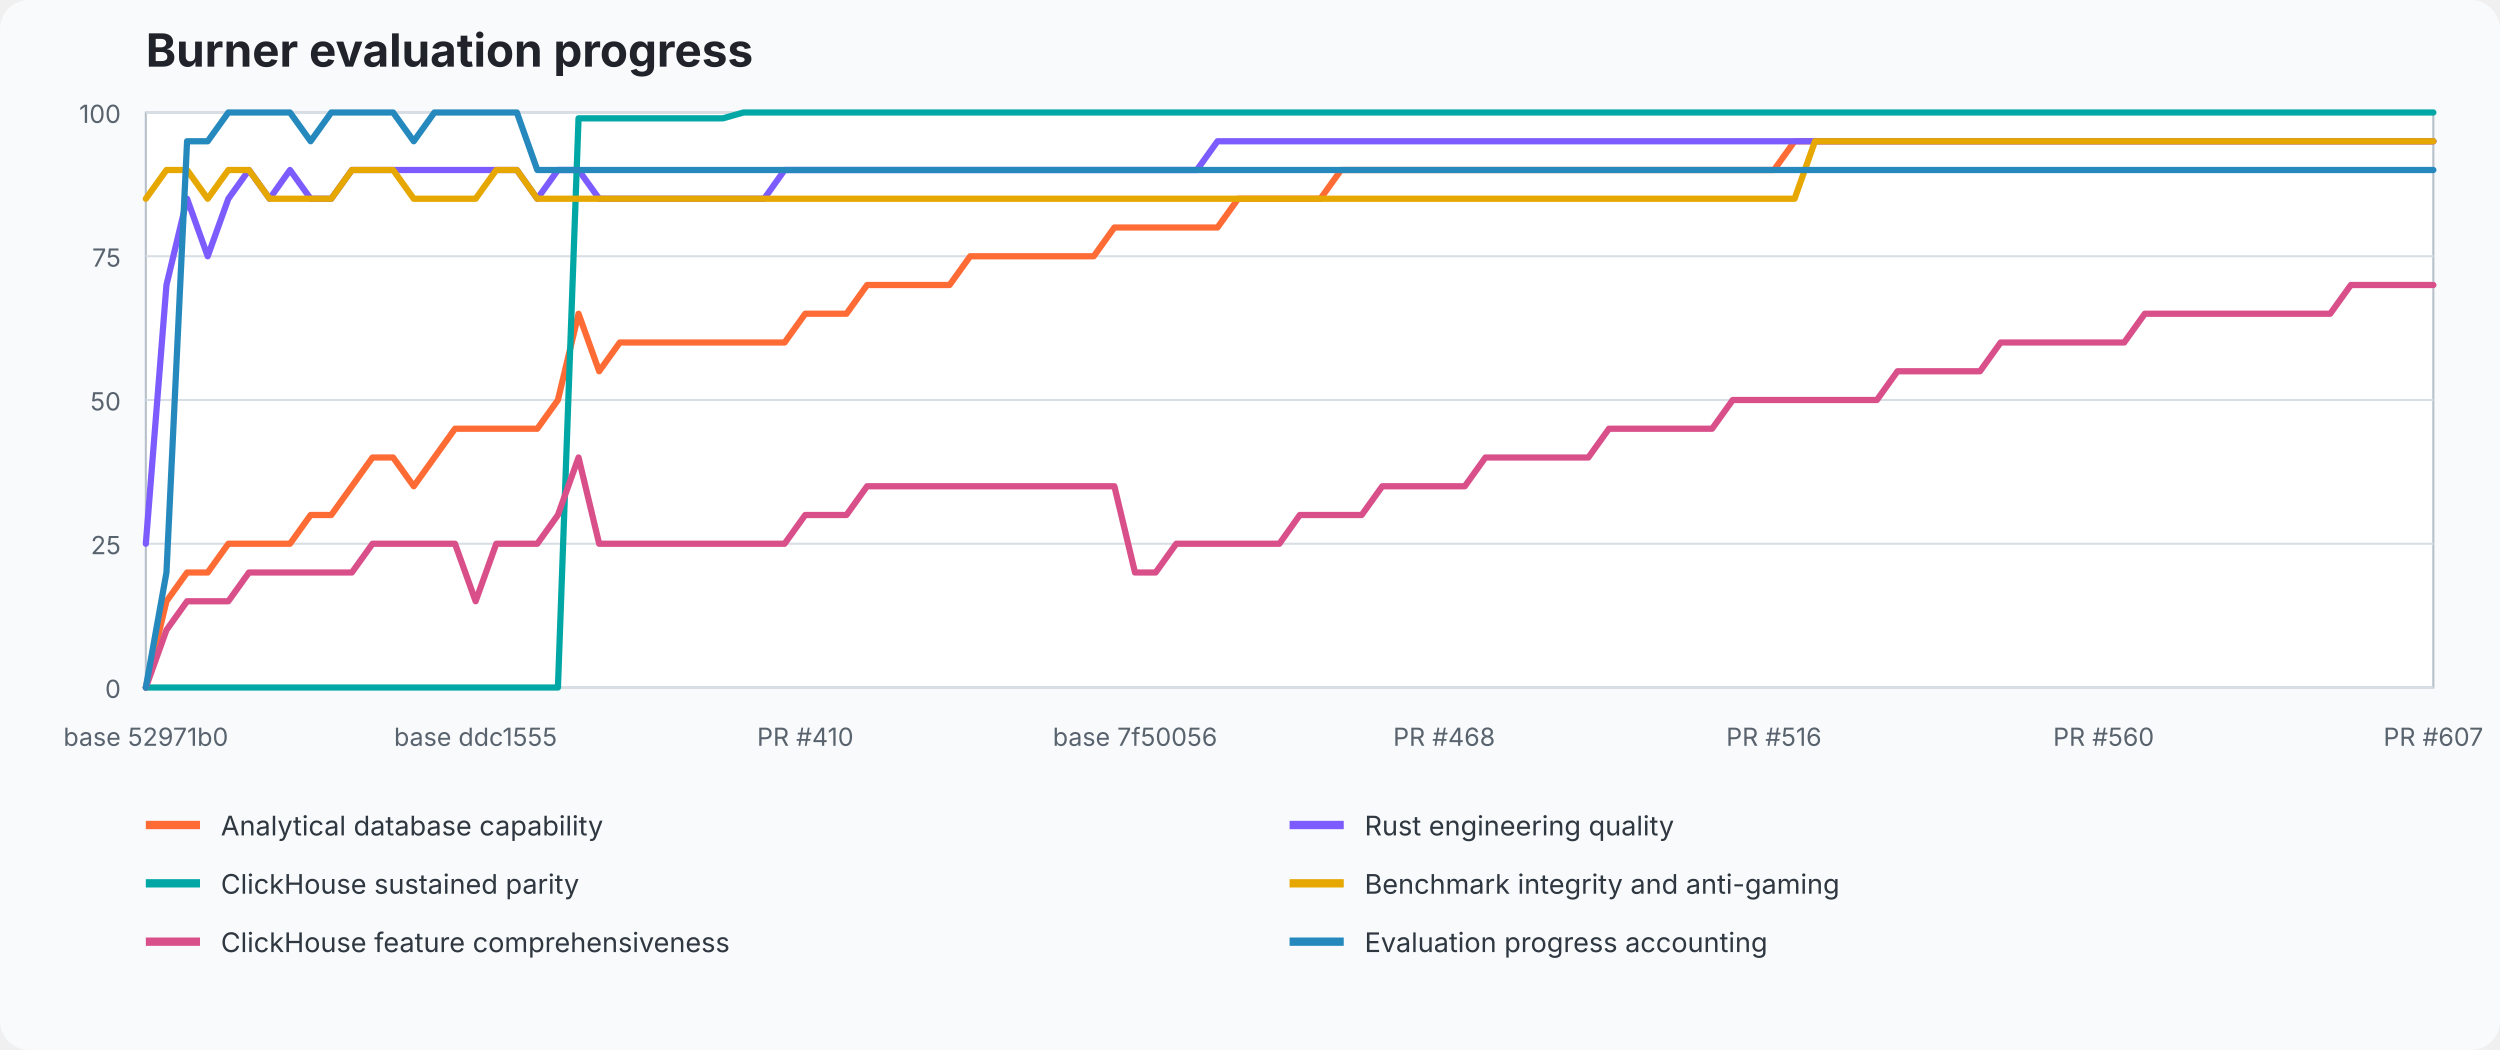
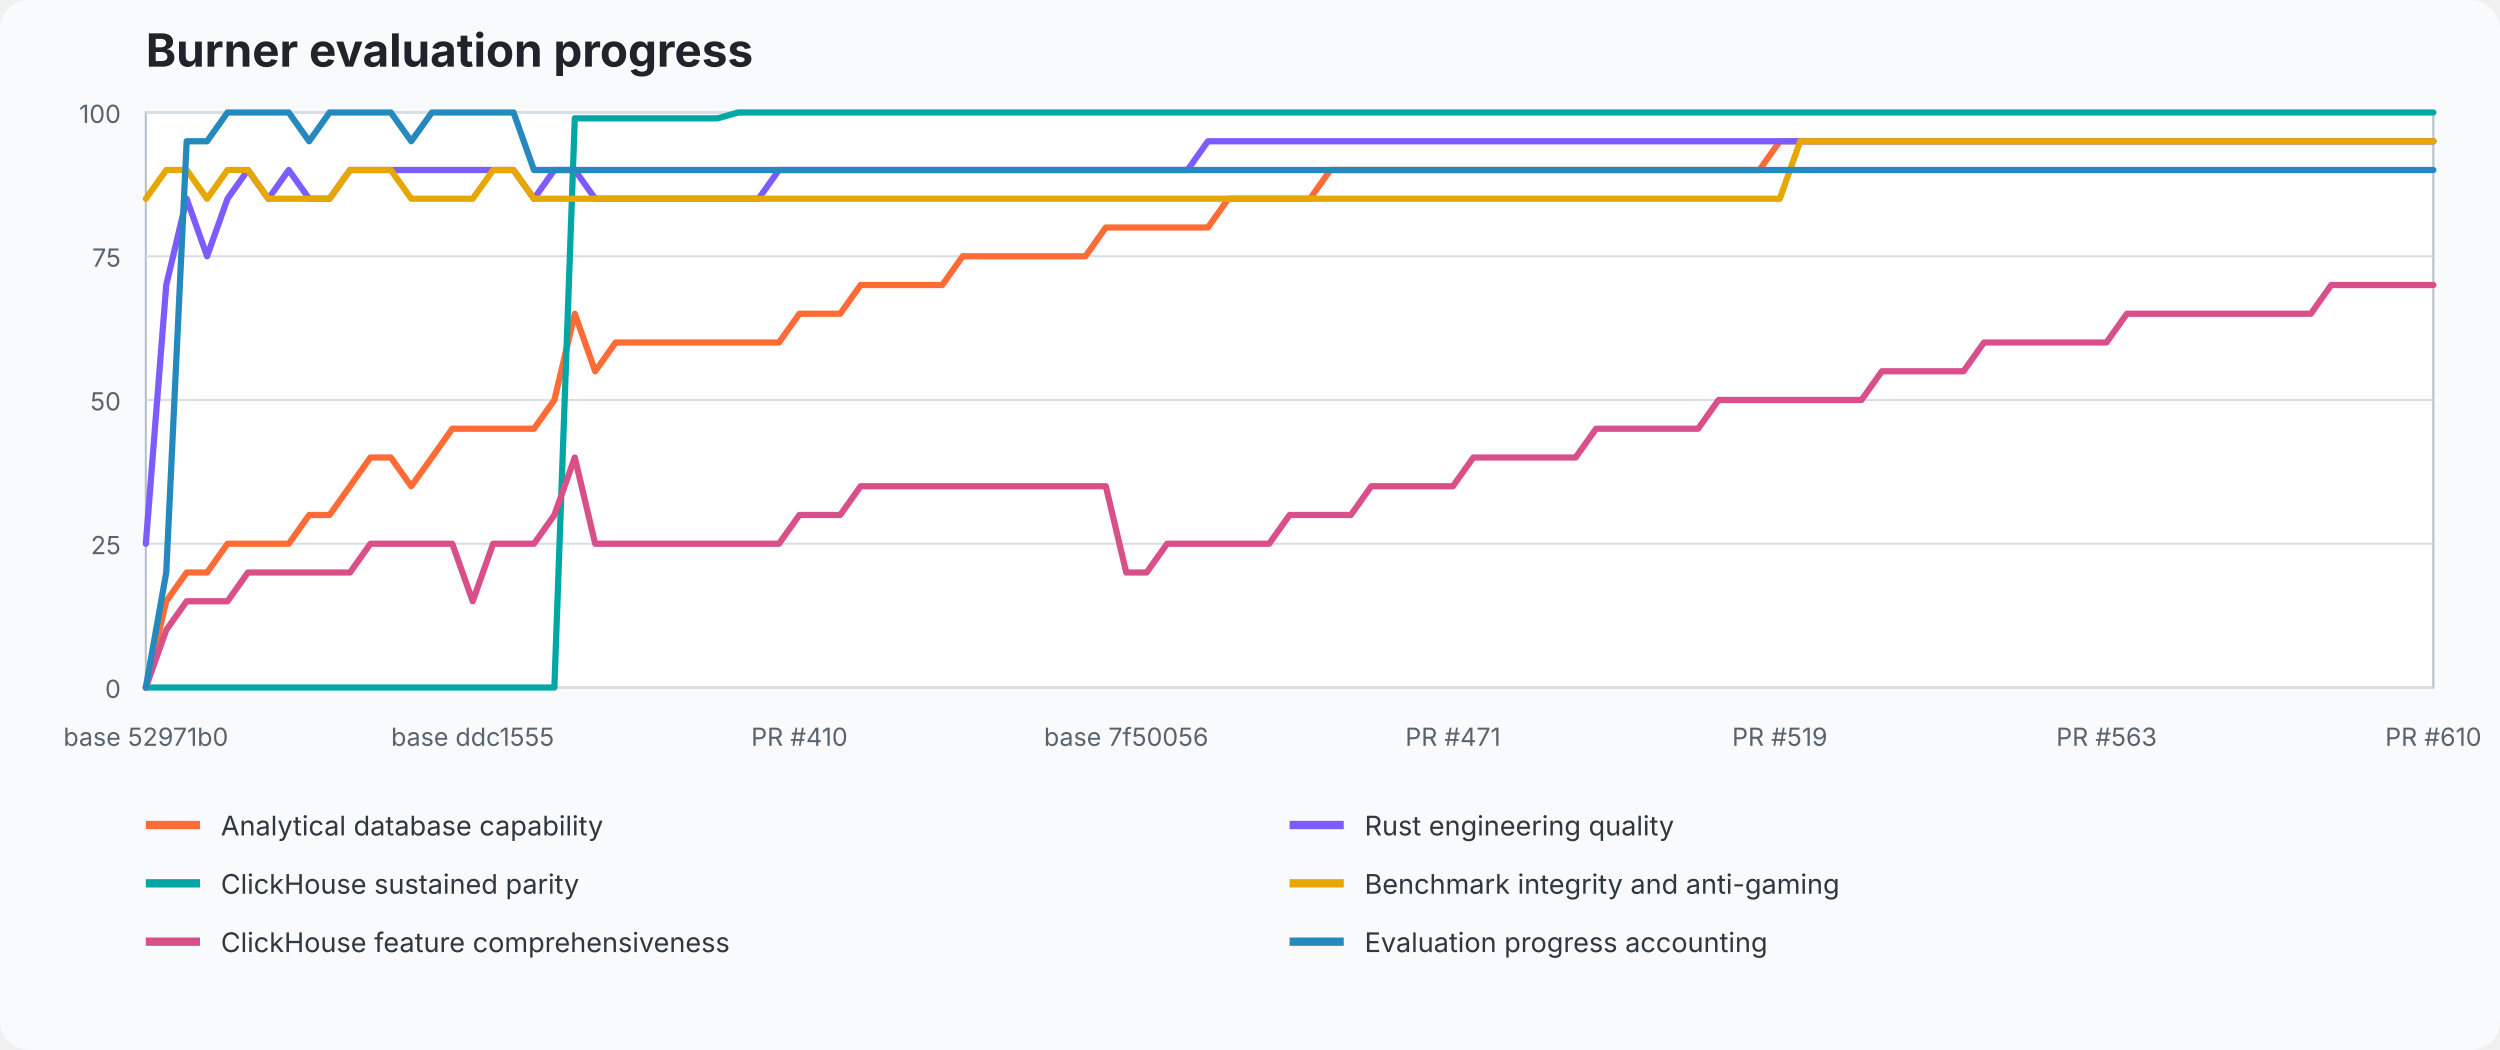
<svg xmlns="http://www.w3.org/2000/svg" width="1200" height="504" viewBox="0 0 1200 504" role="img" aria-labelledby="title desc">
  <style>text{font-family:ui-sans-serif,system-ui,-apple-system,BlinkMacSystemFont,"Segoe UI",sans-serif}.title{font-size:22px;font-weight:700;fill:#20242a}.axis{font-size:12px;fill:#59636e}.legend{font-size:13px;fill:#2f3740}.grid{stroke:#d8dee5;stroke-width:1}.plot{fill:#fff;stroke:#b7c0ca}</style>
  <rect width="100%" height="100%" fill="#f8fafc" rx="14" />
  <text x="70" y="32" class="title">Burner evaluation progress</text>
  <rect x="70" y="54" width="1098" height="276" class="plot" />
  <line x1="70" y1="330" x2="1168" y2="330" class="grid" />
  <text x="58" y="335" text-anchor="end" class="axis">0</text>
  <line x1="70" y1="261" x2="1168" y2="261" class="grid" />
  <text x="58" y="266" text-anchor="end" class="axis">25</text>
  <line x1="70" y1="192" x2="1168" y2="192" class="grid" />
  <text x="58" y="197" text-anchor="end" class="axis">50</text>
  <line x1="70" y1="123" x2="1168" y2="123" class="grid" />
  <text x="58" y="128" text-anchor="end" class="axis">75</text>
  <line x1="70" y1="54" x2="1168" y2="54" class="grid" />
  <text x="58" y="59" text-anchor="end" class="axis">100</text>
-   <polyline points="70.0,330.0 79.9,288.6 89.8,274.8 99.7,274.8 109.6,261.0 119.5,261.0 129.4,261.0 139.2,261.0 149.1,247.2 159.0,247.2 168.9,233.4 178.8,219.6 188.7,219.6 198.6,233.4 208.5,219.6 218.4,205.8 228.3,205.8 238.2,205.8 248.1,205.8 257.9,205.8 267.8,192.0 277.7,150.6 287.6,178.2 297.5,164.4 307.4,164.4 317.3,164.4 327.2,164.4 337.1,164.4 347.0,164.4 356.9,164.4 366.8,164.4 376.6,164.4 386.5,150.6 396.4,150.6 406.3,150.6 416.2,136.8 426.1,136.8 436.0,136.8 445.9,136.8 455.8,136.8 465.7,123.0 475.6,123.0 485.5,123.0 495.4,123.0 505.2,123.0 515.1,123.0 525.0,123.0 534.9,109.2 544.8,109.2 554.7,109.2 564.6,109.2 574.5,109.2 584.4,109.2 594.3,95.4 604.2,95.4 614.1,95.4 623.9,95.4 633.8,95.4 643.7,81.6 653.6,81.6 663.5,81.6 673.4,81.6 683.3,81.6 693.2,81.6 703.1,81.6 713.0,81.6 722.9,81.6 732.8,81.6 742.6,81.6 752.5,81.6 762.4,81.6 772.3,81.6 782.2,81.6 792.1,81.6 802.0,81.6 811.9,81.6 821.8,81.6 831.7,81.6 841.6,81.6 851.5,81.6 861.4,67.8 871.2,67.8 881.1,67.8 891.0,67.8 900.9,67.8 910.8,67.8 920.7,67.8 930.6,67.8 940.5,67.8 950.4,67.8 960.3,67.8 970.2,67.8 980.1,67.8 989.9,67.8 999.8,67.8 1009.7,67.8 1019.6,67.8 1029.5,67.8 1039.4,67.8 1049.3,67.8 1059.2,67.8 1069.1,67.8 1079.0,67.8 1088.9,67.8 1098.8,67.8 1108.6,67.8 1118.5,67.8 1128.4,67.8 1138.3,67.8 1148.2,67.8 1158.1,67.8 1168.0,67.8" fill="none" stroke="#ff6b35" stroke-width="3" stroke-linejoin="round" stroke-linecap="round" />
-   <polyline points="70.0,261.0 79.9,136.8 89.8,95.4 99.7,123.0 109.6,95.4 119.5,81.6 129.4,95.4 139.2,81.6 149.1,95.4 159.0,95.4 168.9,81.6 178.8,81.6 188.7,81.6 198.6,81.6 208.5,81.6 218.4,81.6 228.3,81.6 238.2,81.6 248.1,81.6 257.9,95.4 267.8,81.6 277.7,81.6 287.6,95.4 297.5,95.4 307.4,95.4 317.3,95.4 327.2,95.4 337.1,95.4 347.0,95.4 356.9,95.4 366.8,95.4 376.6,81.6 386.5,81.6 396.4,81.6 406.3,81.6 416.2,81.6 426.1,81.6 436.0,81.6 445.9,81.6 455.8,81.6 465.7,81.6 475.6,81.6 485.5,81.6 495.4,81.6 505.2,81.6 515.1,81.6 525.0,81.6 534.9,81.6 544.8,81.6 554.7,81.6 564.6,81.6 574.5,81.6 584.4,67.8 594.3,67.8 604.2,67.8 614.1,67.8 623.9,67.8 633.8,67.8 643.7,67.8 653.6,67.8 663.5,67.8 673.4,67.8 683.3,67.8 693.2,67.8 703.1,67.8 713.0,67.8 722.9,67.8 732.8,67.8 742.6,67.8 752.5,67.8 762.4,67.8 772.3,67.8 782.2,67.8 792.1,67.8 802.0,67.8 811.9,67.8 821.8,67.8 831.7,67.8 841.6,67.8 851.5,67.8 861.4,67.8 871.2,67.8 881.1,67.8 891.0,67.8 900.9,67.8 910.8,67.8 920.7,67.8 930.6,67.8 940.5,67.8 950.4,67.8 960.3,67.8 970.2,67.8 980.1,67.8 989.9,67.8 999.8,67.8 1009.7,67.8 1019.6,67.8 1029.5,67.8 1039.4,67.8 1049.3,67.8 1059.2,67.8 1069.1,67.8 1079.0,67.8 1088.9,67.8 1098.8,67.8 1108.6,67.8 1118.5,67.8 1128.4,67.8 1138.3,67.8 1148.2,67.8 1158.1,67.8 1168.0,67.8" fill="none" stroke="#7c5cff" stroke-width="3" stroke-linejoin="round" stroke-linecap="round" />
-   <polyline points="70.0,330.0 79.9,330.0 89.8,330.0 99.7,330.0 109.6,330.0 119.5,330.0 129.4,330.0 139.2,330.0 149.1,330.0 159.0,330.0 168.9,330.0 178.8,330.0 188.7,330.0 198.6,330.0 208.5,330.0 218.4,330.0 228.3,330.0 238.2,330.0 248.1,330.0 257.9,330.0 267.8,330.0 277.7,56.8 287.6,56.8 297.5,56.8 307.4,56.8 317.3,56.8 327.2,56.8 337.1,56.8 347.0,56.8 356.9,54.0 366.8,54.0 376.6,54.0 386.5,54.0 396.4,54.0 406.3,54.0 416.2,54.0 426.1,54.0 436.0,54.0 445.9,54.0 455.8,54.0 465.7,54.0 475.6,54.0 485.5,54.0 495.4,54.0 505.2,54.0 515.1,54.0 525.0,54.0 534.9,54.0 544.8,54.0 554.7,54.0 564.6,54.0 574.5,54.0 584.4,54.0 594.3,54.0 604.2,54.0 614.1,54.0 623.9,54.0 633.8,54.0 643.7,54.0 653.6,54.0 663.5,54.0 673.4,54.0 683.3,54.0 693.2,54.0 703.1,54.0 713.0,54.0 722.9,54.0 732.8,54.0 742.6,54.0 752.5,54.0 762.4,54.0 772.3,54.0 782.2,54.0 792.1,54.0 802.0,54.0 811.9,54.0 821.8,54.0 831.7,54.0 841.6,54.0 851.5,54.0 861.4,54.0 871.2,54.0 881.1,54.0 891.0,54.0 900.9,54.0 910.8,54.0 920.7,54.0 930.6,54.0 940.5,54.0 950.4,54.0 960.3,54.0 970.2,54.0 980.1,54.0 989.9,54.0 999.8,54.0 1009.7,54.0 1019.6,54.0 1029.5,54.0 1039.4,54.0 1049.3,54.0 1059.2,54.0 1069.1,54.0 1079.0,54.0 1088.9,54.0 1098.8,54.0 1108.6,54.0 1118.5,54.0 1128.4,54.0 1138.3,54.0 1148.2,54.0 1158.1,54.0 1168.0,54.0" fill="none" stroke="#00a7a5" stroke-width="3" stroke-linejoin="round" stroke-linecap="round" />
-   <polyline points="70.0,95.4 79.9,81.6 89.8,81.6 99.7,95.4 109.6,81.6 119.5,81.6 129.4,95.4 139.2,95.4 149.1,95.4 159.0,95.4 168.9,81.6 178.8,81.6 188.7,81.6 198.6,95.4 208.5,95.4 218.4,95.4 228.3,95.4 238.2,81.6 248.1,81.6 257.9,95.4 267.8,95.4 277.7,95.4 287.6,95.4 297.5,95.4 307.4,95.4 317.3,95.4 327.2,95.4 337.1,95.4 347.0,95.4 356.9,95.4 366.8,95.4 376.6,95.4 386.5,95.4 396.4,95.4 406.3,95.4 416.2,95.4 426.1,95.4 436.0,95.4 445.9,95.4 455.8,95.4 465.7,95.4 475.6,95.4 485.5,95.4 495.4,95.4 505.2,95.4 515.1,95.4 525.0,95.4 534.9,95.4 544.8,95.4 554.7,95.4 564.6,95.4 574.5,95.4 584.4,95.4 594.3,95.4 604.2,95.4 614.1,95.4 623.9,95.4 633.8,95.4 643.7,95.4 653.6,95.4 663.5,95.4 673.4,95.4 683.3,95.4 693.2,95.4 703.1,95.4 713.0,95.4 722.9,95.4 732.8,95.4 742.6,95.4 752.5,95.4 762.4,95.4 772.3,95.4 782.2,95.4 792.1,95.4 802.0,95.4 811.9,95.4 821.8,95.4 831.7,95.4 841.6,95.4 851.5,95.4 861.4,95.4 871.2,67.8 881.1,67.8 891.0,67.8 900.9,67.8 910.8,67.8 920.7,67.8 930.6,67.8 940.5,67.8 950.4,67.8 960.3,67.8 970.2,67.8 980.1,67.8 989.9,67.8 999.8,67.8 1009.7,67.8 1019.6,67.8 1029.5,67.8 1039.4,67.8 1049.3,67.8 1059.2,67.8 1069.1,67.8 1079.0,67.8 1088.9,67.8 1098.8,67.8 1108.6,67.8 1118.5,67.8 1128.4,67.8 1138.3,67.8 1148.2,67.8 1158.1,67.8 1168.0,67.8" fill="none" stroke="#e6a700" stroke-width="3" stroke-linejoin="round" stroke-linecap="round" />
-   <polyline points="70.0,330.0 79.9,302.4 89.8,288.6 99.7,288.6 109.6,288.6 119.5,274.8 129.4,274.8 139.2,274.8 149.1,274.8 159.0,274.8 168.9,274.8 178.8,261.0 188.7,261.0 198.6,261.0 208.5,261.0 218.4,261.0 228.3,288.6 238.2,261.0 248.1,261.0 257.9,261.0 267.8,247.2 277.7,219.6 287.6,261.0 297.5,261.0 307.4,261.0 317.3,261.0 327.2,261.0 337.1,261.0 347.0,261.0 356.9,261.0 366.8,261.0 376.6,261.0 386.5,247.2 396.4,247.2 406.3,247.2 416.2,233.4 426.1,233.4 436.0,233.4 445.9,233.4 455.8,233.4 465.7,233.4 475.6,233.4 485.5,233.4 495.4,233.4 505.2,233.4 515.1,233.4 525.0,233.4 534.9,233.4 544.8,274.8 554.7,274.8 564.6,261.0 574.5,261.0 584.4,261.0 594.3,261.0 604.2,261.0 614.1,261.0 623.9,247.2 633.8,247.2 643.7,247.2 653.6,247.2 663.5,233.4 673.4,233.4 683.3,233.4 693.2,233.4 703.1,233.4 713.0,219.6 722.9,219.6 732.8,219.6 742.6,219.6 752.5,219.6 762.4,219.6 772.3,205.8 782.2,205.8 792.1,205.8 802.0,205.8 811.9,205.8 821.8,205.8 831.7,192.0 841.6,192.0 851.5,192.0 861.4,192.0 871.2,192.0 881.1,192.0 891.0,192.0 900.9,192.0 910.8,178.2 920.7,178.2 930.6,178.2 940.5,178.2 950.4,178.2 960.3,164.4 970.2,164.4 980.1,164.4 989.9,164.4 999.8,164.4 1009.7,164.4 1019.6,164.4 1029.5,150.6 1039.4,150.6 1049.3,150.6 1059.2,150.6 1069.1,150.6 1079.0,150.6 1088.9,150.6 1098.8,150.6 1108.6,150.6 1118.5,150.6 1128.4,136.8 1138.3,136.8 1148.2,136.8 1158.1,136.8 1168.0,136.8" fill="none" stroke="#d94f8a" stroke-width="3" stroke-linejoin="round" stroke-linecap="round" />
-   <polyline points="70.0,330.0 79.9,274.8 89.8,67.8 99.7,67.8 109.6,54.0 119.5,54.0 129.4,54.0 139.2,54.0 149.1,67.8 159.0,54.0 168.9,54.0 178.8,54.0 188.7,54.0 198.6,67.8 208.5,54.0 218.4,54.0 228.3,54.0 238.2,54.0 248.1,54.0 257.9,81.6 267.8,81.6 277.7,81.6 287.6,81.6 297.5,81.6 307.4,81.6 317.3,81.6 327.2,81.6 337.1,81.6 347.0,81.6 356.9,81.6 366.8,81.6 376.6,81.6 386.5,81.6 396.4,81.6 406.3,81.6 416.2,81.6 426.1,81.6 436.0,81.6 445.9,81.6 455.8,81.6 465.7,81.6 475.6,81.6 485.5,81.6 495.4,81.6 505.2,81.6 515.1,81.6 525.0,81.6 534.9,81.6 544.8,81.6 554.7,81.6 564.6,81.6 574.5,81.6 584.4,81.6 594.3,81.6 604.2,81.6 614.1,81.6 623.9,81.6 633.8,81.6 643.7,81.6 653.6,81.6 663.5,81.6 673.4,81.6 683.3,81.6 693.2,81.6 703.1,81.6 713.0,81.6 722.9,81.6 732.8,81.6 742.6,81.6 752.5,81.6 762.4,81.6 772.3,81.6 782.2,81.6 792.1,81.6 802.0,81.6 811.9,81.6 821.8,81.6 831.7,81.6 841.6,81.6 851.5,81.6 861.4,81.6 871.2,81.6 881.1,81.6 891.0,81.6 900.9,81.6 910.8,81.6 920.7,81.6 930.6,81.6 940.5,81.6 950.4,81.6 960.3,81.6 970.2,81.6 980.1,81.6 989.9,81.6 999.8,81.6 1009.7,81.6 1019.6,81.6 1029.5,81.6 1039.4,81.6 1049.3,81.6 1059.2,81.6 1069.1,81.6 1079.0,81.6 1088.9,81.6 1098.8,81.6 1108.6,81.6 1118.5,81.6 1128.4,81.6 1138.3,81.6 1148.2,81.6 1158.1,81.6 1168.0,81.6" fill="none" stroke="#2589bd" stroke-width="3" stroke-linejoin="round" stroke-linecap="round" />
+   <polyline points="70.0,330.0 79.8,288.6 89.6,274.8 99.4,274.8 109.2,261.0 119.0,261.0 128.8,261.0 138.6,261.0 148.4,247.2 158.2,247.2 168.0,233.4 177.8,219.6 187.6,219.6 197.4,233.4 207.3,219.6 217.1,205.8 226.9,205.8 236.7,205.8 246.5,205.8 256.3,205.8 266.1,192.0 275.9,150.6 285.7,178.2 295.5,164.4 305.3,164.4 315.1,164.4 324.9,164.4 334.7,164.4 344.5,164.4 354.3,164.4 364.1,164.4 373.9,164.4 383.7,150.6 393.5,150.6 403.3,150.6 413.1,136.8 422.9,136.8 432.7,136.8 442.5,136.8 452.3,136.8 462.1,123.0 471.9,123.0 481.8,123.0 491.6,123.0 501.4,123.0 511.2,123.0 521.0,123.0 530.8,109.2 540.6,109.2 550.4,109.2 560.2,109.2 570.0,109.2 579.8,109.2 589.6,95.4 599.4,95.4 609.2,95.4 619.0,95.4 628.8,95.4 638.6,81.6 648.4,81.6 658.2,81.6 668.0,81.6 677.8,81.6 687.6,81.6 697.4,81.6 707.2,81.6 717.0,81.6 726.8,81.6 736.6,81.6 746.4,81.6 756.3,81.6 766.1,81.6 775.9,81.6 785.7,81.6 795.5,81.6 805.3,81.6 815.1,81.6 824.9,81.6 834.7,81.6 844.5,81.6 854.3,67.8 864.1,67.8 873.9,67.8 883.7,67.8 893.5,67.8 903.3,67.8 913.1,67.8 922.9,67.8 932.7,67.8 942.5,67.8 952.3,67.8 962.1,67.8 971.9,67.8 981.7,67.8 991.5,67.8 1001.3,67.8 1011.1,67.8 1020.9,67.8 1030.8,67.8 1040.6,67.8 1050.4,67.8 1060.2,67.8 1070.0,67.8 1079.8,67.8 1089.6,67.8 1099.4,67.8 1109.2,67.8 1119.0,67.8 1128.8,67.8 1138.6,67.8 1148.4,67.8 1158.2,67.8 1168.0,67.8" fill="none" stroke="#ff6b35" stroke-width="3" stroke-linejoin="round" stroke-linecap="round" />
+   <polyline points="70.0,261.0 79.8,136.8 89.6,95.4 99.4,123.0 109.2,95.4 119.0,81.6 128.8,95.4 138.6,81.6 148.4,95.4 158.2,95.4 168.0,81.6 177.8,81.6 187.6,81.6 197.4,81.6 207.3,81.6 217.1,81.6 226.9,81.6 236.7,81.6 246.5,81.6 256.3,95.4 266.1,81.6 275.9,81.6 285.7,95.4 295.5,95.4 305.3,95.4 315.1,95.4 324.9,95.4 334.7,95.4 344.5,95.4 354.3,95.4 364.1,95.4 373.9,81.6 383.7,81.6 393.5,81.6 403.3,81.6 413.1,81.6 422.9,81.6 432.7,81.6 442.5,81.6 452.3,81.6 462.1,81.6 471.9,81.6 481.8,81.6 491.6,81.6 501.4,81.6 511.2,81.6 521.0,81.6 530.8,81.6 540.6,81.6 550.4,81.6 560.2,81.6 570.0,81.6 579.8,67.8 589.6,67.8 599.4,67.8 609.2,67.8 619.0,67.8 628.8,67.8 638.6,67.8 648.4,67.8 658.2,67.8 668.0,67.8 677.8,67.8 687.6,67.8 697.4,67.8 707.2,67.8 717.0,67.8 726.8,67.8 736.6,67.8 746.4,67.8 756.3,67.8 766.1,67.8 775.9,67.8 785.7,67.8 795.5,67.8 805.3,67.8 815.1,67.8 824.9,67.8 834.7,67.8 844.5,67.8 854.3,67.8 864.1,67.8 873.9,67.8 883.7,67.8 893.5,67.8 903.3,67.8 913.1,67.8 922.9,67.8 932.7,67.8 942.5,67.8 952.3,67.8 962.1,67.8 971.9,67.8 981.7,67.8 991.5,67.8 1001.3,67.8 1011.1,67.8 1020.9,67.8 1030.8,67.8 1040.6,67.8 1050.4,67.8 1060.2,67.8 1070.0,67.8 1079.8,67.8 1089.6,67.8 1099.4,67.8 1109.2,67.8 1119.0,67.8 1128.8,67.8 1138.6,67.8 1148.4,67.8 1158.2,67.8 1168.0,67.8" fill="none" stroke="#7c5cff" stroke-width="3" stroke-linejoin="round" stroke-linecap="round" />
+   <polyline points="70.0,330.0 79.8,330.0 89.6,330.0 99.4,330.0 109.2,330.0 119.0,330.0 128.8,330.0 138.6,330.0 148.4,330.0 158.2,330.0 168.0,330.0 177.8,330.0 187.6,330.0 197.4,330.0 207.3,330.0 217.1,330.0 226.9,330.0 236.7,330.0 246.5,330.0 256.3,330.0 266.1,330.0 275.9,56.8 285.7,56.8 295.5,56.8 305.3,56.8 315.1,56.8 324.9,56.8 334.7,56.8 344.5,56.8 354.3,54.0 364.1,54.0 373.9,54.0 383.7,54.0 393.5,54.0 403.3,54.0 413.1,54.0 422.9,54.0 432.7,54.0 442.5,54.0 452.3,54.0 462.1,54.0 471.9,54.0 481.8,54.0 491.6,54.0 501.4,54.0 511.2,54.0 521.0,54.0 530.8,54.0 540.6,54.0 550.4,54.0 560.2,54.0 570.0,54.0 579.8,54.0 589.6,54.0 599.4,54.0 609.2,54.0 619.0,54.0 628.8,54.0 638.6,54.0 648.4,54.0 658.2,54.0 668.0,54.0 677.8,54.0 687.6,54.0 697.4,54.0 707.2,54.0 717.0,54.0 726.8,54.0 736.6,54.0 746.4,54.0 756.3,54.0 766.1,54.0 775.9,54.0 785.7,54.0 795.5,54.0 805.3,54.0 815.1,54.0 824.9,54.0 834.7,54.0 844.5,54.0 854.3,54.0 864.1,54.0 873.9,54.0 883.7,54.0 893.5,54.0 903.3,54.0 913.1,54.0 922.9,54.0 932.7,54.0 942.5,54.0 952.3,54.0 962.1,54.0 971.9,54.0 981.7,54.0 991.5,54.0 1001.3,54.0 1011.1,54.0 1020.9,54.0 1030.8,54.0 1040.6,54.0 1050.4,54.0 1060.2,54.0 1070.0,54.0 1079.8,54.0 1089.6,54.0 1099.4,54.0 1109.2,54.0 1119.0,54.0 1128.8,54.0 1138.6,54.0 1148.4,54.0 1158.2,54.0 1168.0,54.0" fill="none" stroke="#00a7a5" stroke-width="3" stroke-linejoin="round" stroke-linecap="round" />
+   <polyline points="70.0,95.4 79.8,81.6 89.6,81.6 99.4,95.4 109.2,81.6 119.0,81.6 128.8,95.4 138.6,95.4 148.4,95.4 158.2,95.4 168.0,81.6 177.8,81.6 187.6,81.6 197.4,95.4 207.3,95.4 217.1,95.4 226.9,95.4 236.7,81.6 246.5,81.6 256.3,95.4 266.1,95.4 275.9,95.4 285.7,95.4 295.5,95.4 305.3,95.4 315.1,95.4 324.9,95.4 334.7,95.4 344.5,95.4 354.3,95.4 364.1,95.4 373.9,95.4 383.7,95.4 393.5,95.4 403.3,95.4 413.1,95.4 422.9,95.4 432.7,95.4 442.5,95.4 452.3,95.4 462.1,95.4 471.9,95.4 481.8,95.4 491.6,95.4 501.4,95.4 511.2,95.4 521.0,95.4 530.8,95.4 540.6,95.4 550.4,95.4 560.2,95.4 570.0,95.4 579.8,95.4 589.6,95.4 599.4,95.4 609.2,95.4 619.0,95.4 628.8,95.4 638.6,95.4 648.4,95.4 658.2,95.4 668.0,95.4 677.8,95.4 687.6,95.4 697.4,95.4 707.2,95.4 717.0,95.4 726.8,95.4 736.6,95.4 746.4,95.4 756.3,95.4 766.1,95.4 775.9,95.4 785.7,95.4 795.5,95.4 805.3,95.4 815.1,95.4 824.9,95.4 834.7,95.4 844.5,95.4 854.3,95.4 864.1,67.8 873.9,67.8 883.7,67.8 893.5,67.8 903.3,67.8 913.1,67.8 922.9,67.8 932.7,67.8 942.5,67.8 952.3,67.8 962.1,67.8 971.9,67.8 981.7,67.8 991.5,67.8 1001.3,67.8 1011.1,67.8 1020.9,67.8 1030.8,67.8 1040.6,67.8 1050.4,67.8 1060.2,67.8 1070.0,67.8 1079.8,67.8 1089.6,67.8 1099.4,67.8 1109.2,67.8 1119.0,67.8 1128.8,67.8 1138.6,67.8 1148.4,67.8 1158.2,67.8 1168.0,67.8" fill="none" stroke="#e6a700" stroke-width="3" stroke-linejoin="round" stroke-linecap="round" />
+   <polyline points="70.0,330.0 79.8,302.4 89.6,288.6 99.4,288.6 109.2,288.6 119.0,274.8 128.8,274.8 138.6,274.8 148.4,274.8 158.2,274.8 168.0,274.8 177.8,261.0 187.6,261.0 197.4,261.0 207.3,261.0 217.1,261.0 226.9,288.6 236.7,261.0 246.5,261.0 256.3,261.0 266.1,247.2 275.9,219.6 285.7,261.0 295.5,261.0 305.3,261.0 315.1,261.0 324.9,261.0 334.7,261.0 344.5,261.0 354.3,261.0 364.1,261.0 373.9,261.0 383.7,247.2 393.5,247.2 403.3,247.2 413.1,233.4 422.9,233.4 432.7,233.4 442.5,233.4 452.3,233.4 462.1,233.4 471.9,233.4 481.8,233.4 491.6,233.4 501.4,233.4 511.2,233.4 521.0,233.4 530.8,233.4 540.6,274.8 550.4,274.8 560.2,261.0 570.0,261.0 579.8,261.0 589.6,261.0 599.4,261.0 609.2,261.0 619.0,247.2 628.8,247.2 638.6,247.2 648.4,247.2 658.2,233.4 668.0,233.4 677.8,233.4 687.6,233.4 697.4,233.4 707.2,219.6 717.0,219.6 726.8,219.6 736.6,219.6 746.4,219.6 756.3,219.6 766.1,205.8 775.9,205.8 785.7,205.8 795.5,205.8 805.3,205.8 815.1,205.8 824.9,192.0 834.7,192.0 844.5,192.0 854.3,192.0 864.1,192.0 873.9,192.0 883.7,192.0 893.5,192.0 903.3,178.2 913.1,178.2 922.9,178.2 932.7,178.2 942.5,178.2 952.3,164.4 962.1,164.4 971.9,164.4 981.7,164.4 991.5,164.4 1001.3,164.4 1011.1,164.4 1020.9,150.6 1030.8,150.6 1040.6,150.6 1050.4,150.6 1060.2,150.6 1070.0,150.6 1079.8,150.6 1089.6,150.6 1099.4,150.6 1109.2,150.6 1119.0,136.8 1128.8,136.8 1138.6,136.8 1148.4,136.8 1158.2,136.8 1168.0,136.8" fill="none" stroke="#d94f8a" stroke-width="3" stroke-linejoin="round" stroke-linecap="round" />
+   <polyline points="70.0,330.0 79.8,274.8 89.6,67.8 99.4,67.8 109.2,54.0 119.0,54.0 128.8,54.0 138.6,54.0 148.4,67.8 158.2,54.0 168.0,54.0 177.8,54.0 187.6,54.0 197.4,67.8 207.3,54.0 217.1,54.0 226.9,54.0 236.7,54.0 246.5,54.0 256.3,81.6 266.1,81.6 275.9,81.6 285.7,81.6 295.5,81.6 305.3,81.6 315.1,81.6 324.9,81.6 334.7,81.6 344.5,81.6 354.3,81.6 364.1,81.6 373.9,81.6 383.7,81.6 393.5,81.6 403.3,81.6 413.1,81.6 422.9,81.6 432.7,81.6 442.5,81.6 452.3,81.6 462.1,81.6 471.9,81.6 481.8,81.6 491.6,81.6 501.4,81.6 511.2,81.6 521.0,81.6 530.8,81.6 540.6,81.6 550.4,81.6 560.2,81.6 570.0,81.6 579.8,81.6 589.6,81.6 599.4,81.6 609.2,81.6 619.0,81.6 628.8,81.6 638.6,81.6 648.4,81.6 658.2,81.6 668.0,81.6 677.8,81.6 687.6,81.6 697.4,81.6 707.2,81.6 717.0,81.6 726.8,81.6 736.6,81.6 746.4,81.6 756.3,81.6 766.1,81.6 775.9,81.6 785.7,81.6 795.5,81.6 805.3,81.6 815.1,81.6 824.9,81.6 834.7,81.6 844.5,81.6 854.3,81.6 864.1,81.6 873.9,81.6 883.7,81.6 893.5,81.6 903.3,81.6 913.1,81.6 922.9,81.6 932.7,81.6 942.5,81.6 952.3,81.6 962.1,81.6 971.9,81.6 981.7,81.6 991.5,81.6 1001.3,81.6 1011.1,81.6 1020.9,81.6 1030.8,81.6 1040.6,81.6 1050.4,81.6 1060.2,81.6 1070.0,81.6 1079.8,81.6 1089.6,81.6 1099.4,81.6 1109.2,81.6 1119.0,81.6 1128.8,81.6 1138.6,81.6 1148.4,81.6 1158.2,81.6 1168.0,81.6" fill="none" stroke="#2589bd" stroke-width="3" stroke-linejoin="round" stroke-linecap="round" />
  <text x="70" y="358" text-anchor="middle" class="axis">base 52971b0</text>
-   <text x="228.27" y="358" text-anchor="middle" class="axis">base ddc1555</text>
-   <text x="386.541" y="358" text-anchor="middle" class="axis">PR #410</text>
-   <text x="544.811" y="358" text-anchor="middle" class="axis">base 7f50056</text>
-   <text x="693.189" y="358" text-anchor="middle" class="axis">PR #468</text>
-   <text x="851.459" y="358" text-anchor="middle" class="axis">PR #516</text>
-   <text x="1009.73" y="358" text-anchor="middle" class="axis">PR #560</text>
-   <text x="1168" y="358" text-anchor="middle" class="axis">PR #607</text>
+   <text x="226.857" y="358" text-anchor="middle" class="axis">base ddc1555</text>
+   <text x="383.714" y="358" text-anchor="middle" class="axis">PR #410</text>
+   <text x="540.571" y="358" text-anchor="middle" class="axis">base 7f50056</text>
+   <text x="697.429" y="358" text-anchor="middle" class="axis">PR #471</text>
+   <text x="854.286" y="358" text-anchor="middle" class="axis">PR #519</text>
+   <text x="1011.143" y="358" text-anchor="middle" class="axis">PR #563</text>
+   <text x="1168" y="358" text-anchor="middle" class="axis">PR #610</text>
  <line x1="70" y1="396" x2="96" y2="396" stroke="#ff6b35" stroke-width="4" />
  <text x="106" y="401" class="legend">Analytical database capability</text>
  <line x1="619" y1="396" x2="645" y2="396" stroke="#7c5cff" stroke-width="4" />
  <text x="655" y="401" class="legend">Rust engineering quality</text>
  <line x1="70" y1="424" x2="96" y2="424" stroke="#00a7a5" stroke-width="4" />
  <text x="106" y="429" class="legend">ClickHouse sustained parity</text>
  <line x1="619" y1="424" x2="645" y2="424" stroke="#e6a700" stroke-width="4" />
  <text x="655" y="429" class="legend">Benchmark integrity and anti-gaming</text>
  <line x1="70" y1="452" x2="96" y2="452" stroke="#d94f8a" stroke-width="4" />
  <text x="106" y="457" class="legend">ClickHouse feature comprehensiveness</text>
  <line x1="619" y1="452" x2="645" y2="452" stroke="#2589bd" stroke-width="4" />
  <text x="655" y="457" class="legend">Evaluation progress accounting</text>
</svg>
